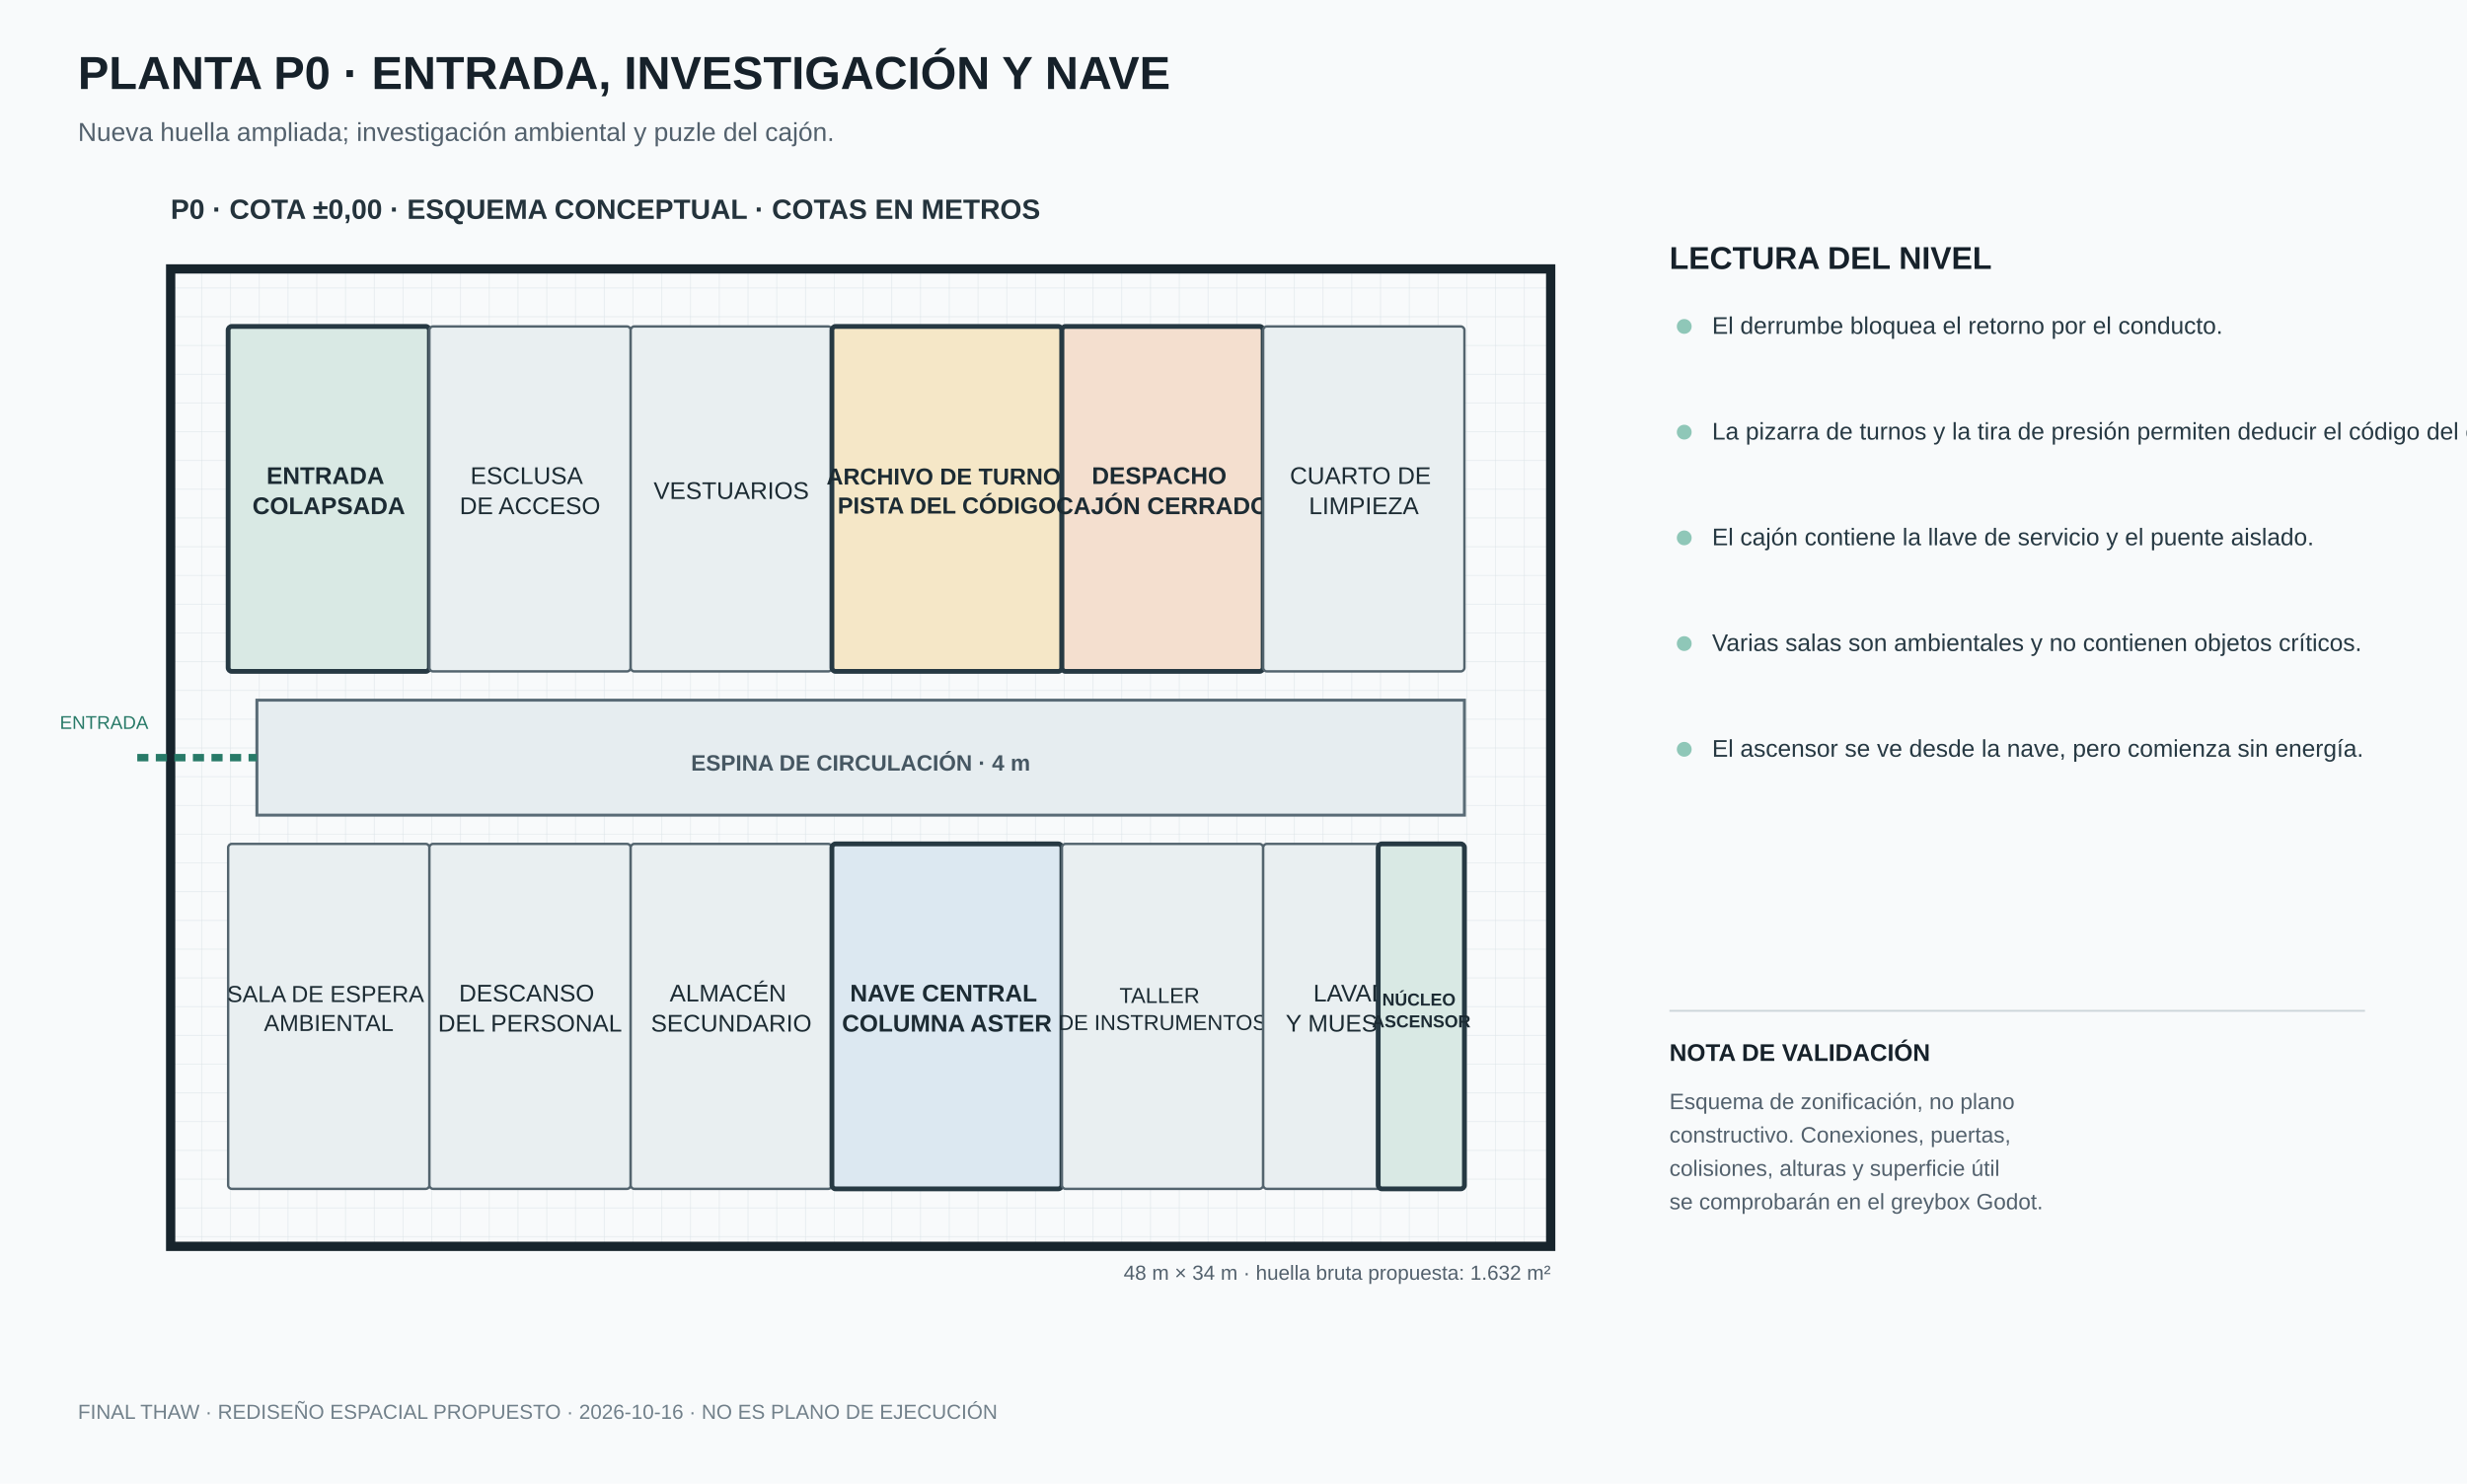
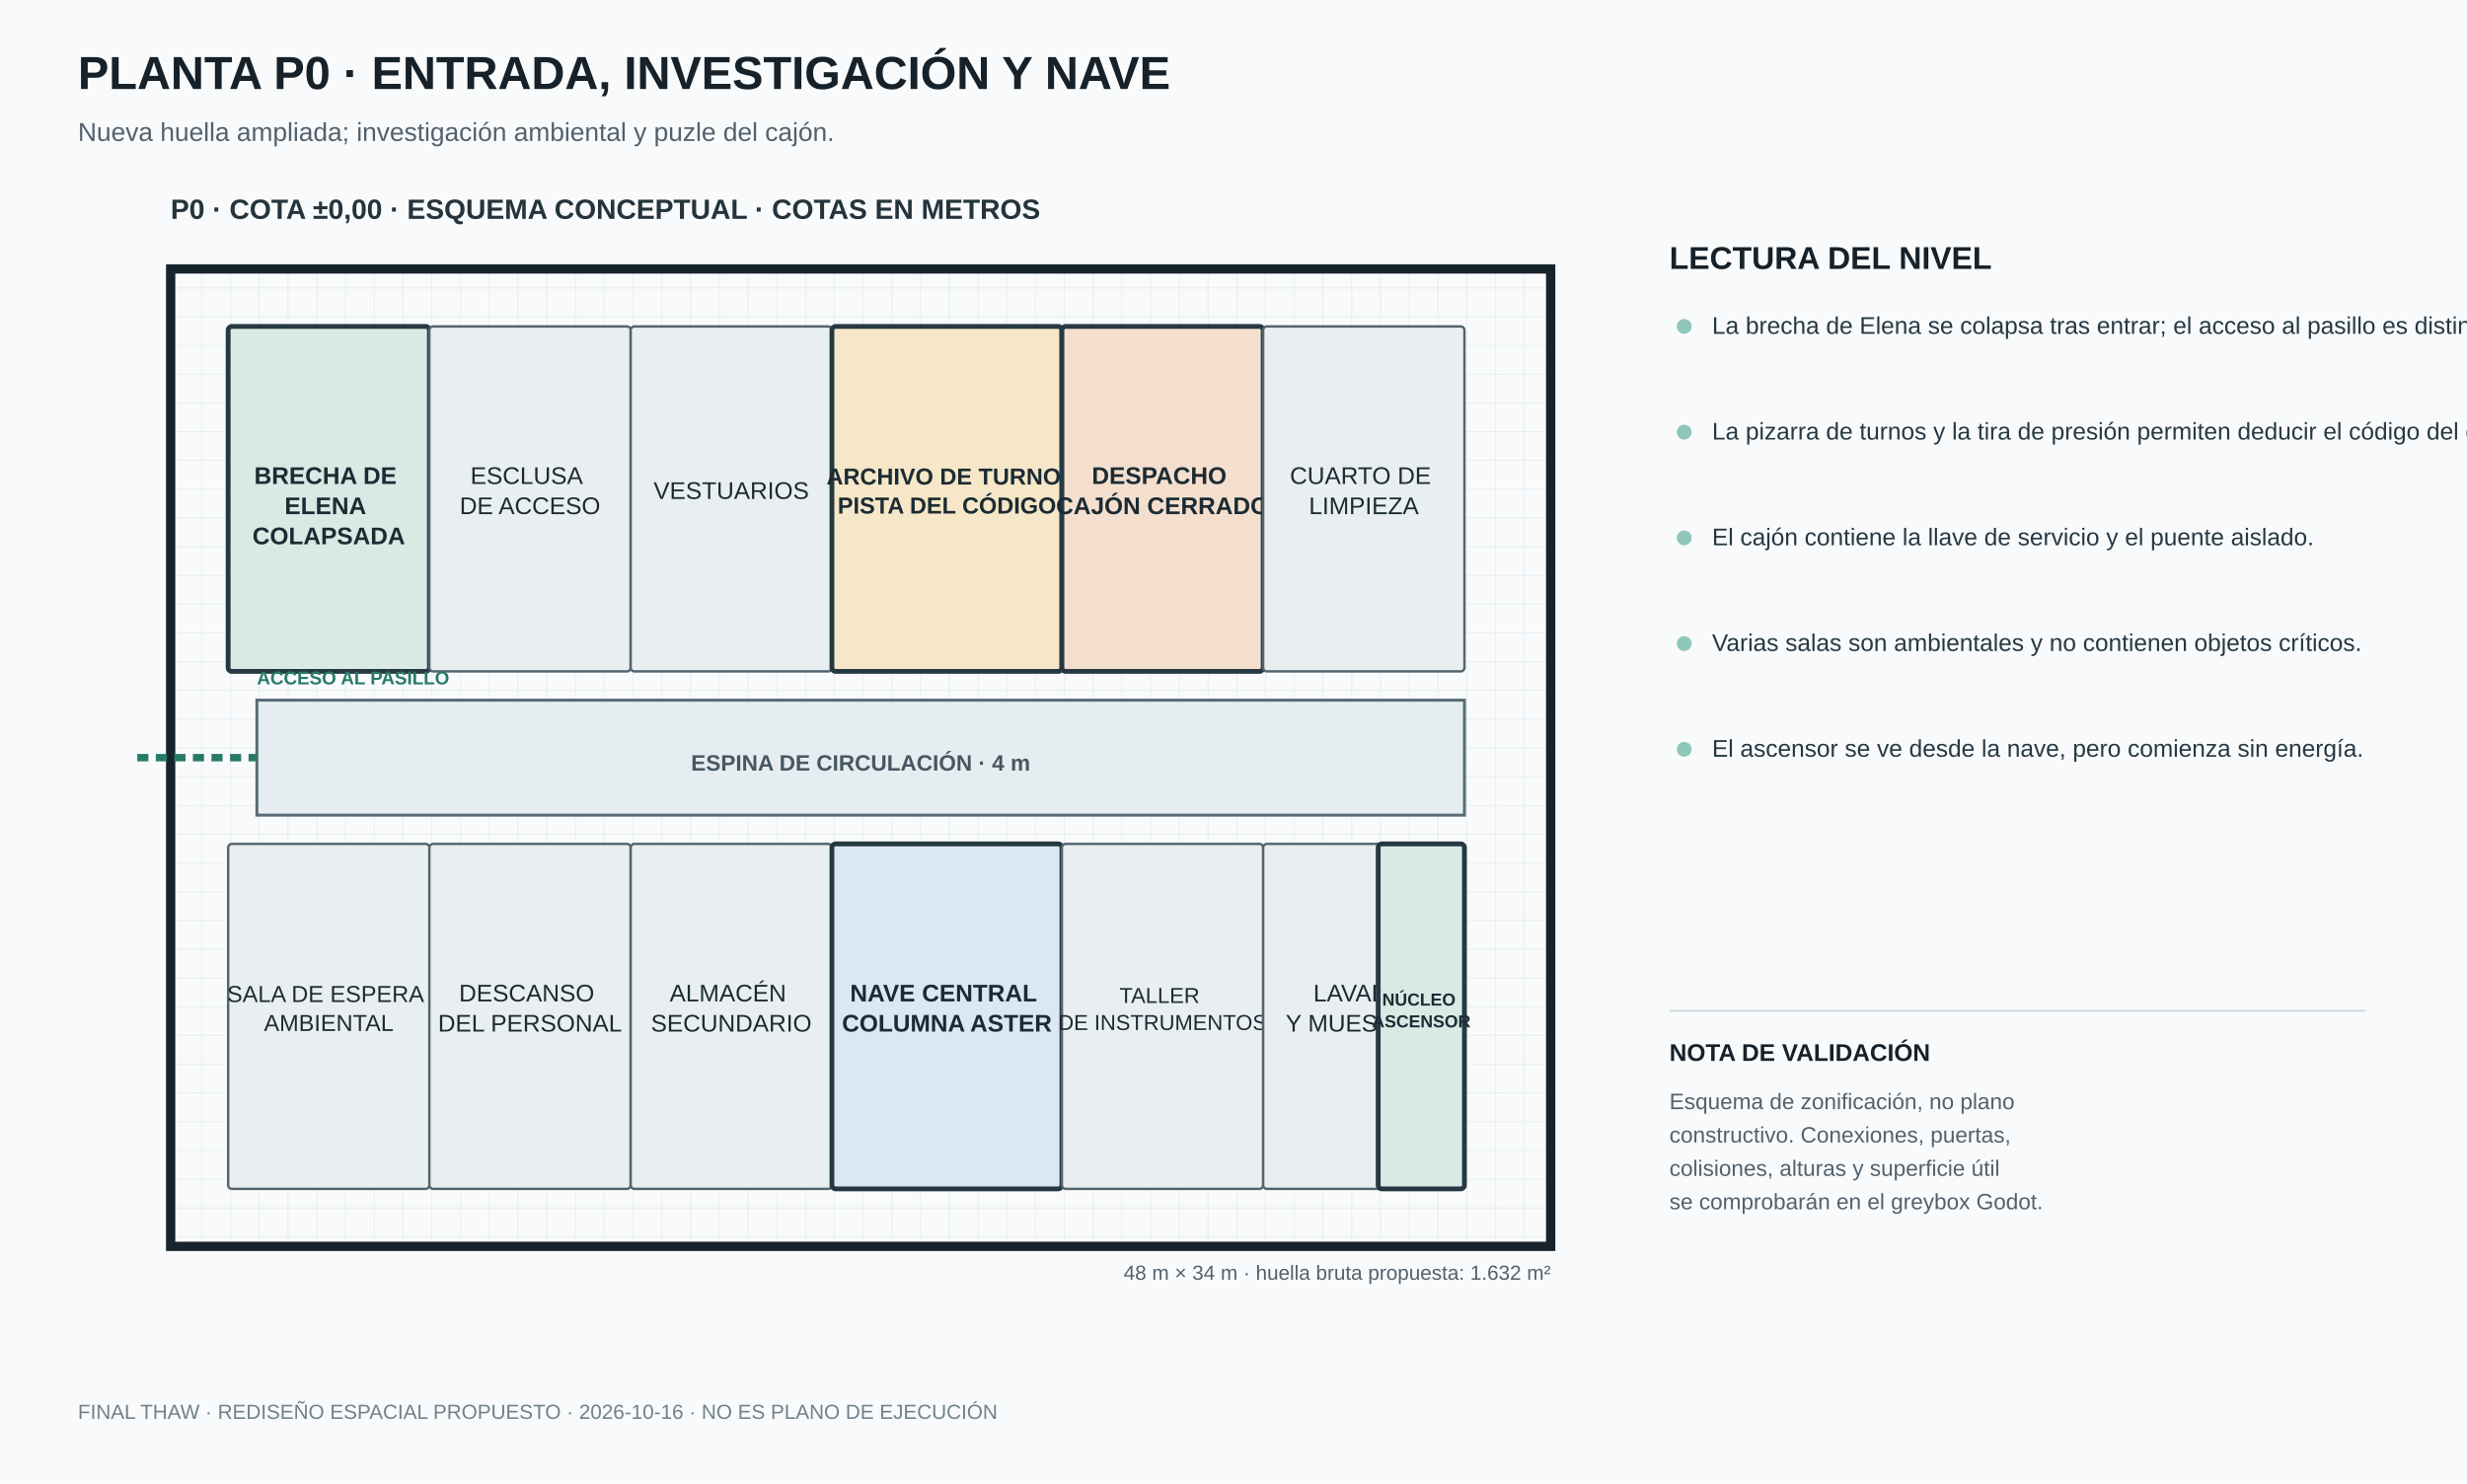
<svg xmlns="http://www.w3.org/2000/svg" viewBox="0 0 1330 800" role="img" aria-label="PLANTA P0 · ENTRADA, INVESTIGACIÓN Y NAVE">
  <defs>
    <pattern id="grid" width="15.5" height="15.5" patternUnits="userSpaceOnUse">
      <path d="M15.5 0H0V15.5" fill="none" stroke="#dce3e8" stroke-width=".55" />
    </pattern>
  </defs>
  <rect width="100%" height="100%" fill="#f8fafb" />
  <text x="42" y="48" font-family="Arial,sans-serif" font-size="25" font-weight="700" fill="#16212a">PLANTA P0 · ENTRADA, INVESTIGACIÓN Y NAVE</text>
  <text x="42" y="76" font-family="Arial,sans-serif" font-size="14" fill="#53616d">Nueva huella ampliada; investigación ambiental y puzle del cajón.</text>
  <text x="92" y="118" font-family="Arial,sans-serif" font-size="15" font-weight="700" fill="#24333c">P0 · COTA ±0,00 · ESQUEMA CONCEPTUAL · COTAS EN METROS</text>
  <rect x="92" y="145" width="744" height="527" fill="url(#grid)" stroke="#17242c" stroke-width="5" />
  <rect x="138.5" y="377.5" width="651" height="62" fill="#e6edf0" stroke="#596b76" stroke-width="1.6" />
  <text x="464" y="415.475" text-anchor="middle" font-family="Arial,sans-serif" font-size="12" font-weight="700" fill="#465762">ESPINA DE CIRCULACIÓN · 4 m</text>
  <rect x="123" y="176" width="108.5" height="186" rx="2" fill="#d9e9e4" stroke="#263943" stroke-width="2.6" />
  <text x="177.25" y="260.94" text-anchor="middle" font-family="Arial,sans-serif" font-size="13" font-weight="700" fill="#1c2b33">
-     <tspan x="177.25" dy="0">ENTRADA</tspan>
+     <tspan x="177.25" dy="0">BRECHA DE</tspan>
+     <tspan x="177.25" dy="16.25">ELENA</tspan>
    <tspan x="177.25" dy="16.25">COLAPSADA</tspan>
  </text>
  <rect x="231.5" y="176" width="108.5" height="186" rx="2" fill="#e9eff1" stroke="#53646e" stroke-width="1.3" />
  <text x="285.75" y="260.94" text-anchor="middle" font-family="Arial,sans-serif" font-size="13" font-weight="500" fill="#1c2b33">
    <tspan x="285.75" dy="0">ESCLUSA</tspan>
    <tspan x="285.75" dy="16.25">DE ACCESO</tspan>
  </text>
  <rect x="340" y="176" width="108.5" height="186" rx="2" fill="#e9eff1" stroke="#53646e" stroke-width="1.3" />
  <text x="394.25" y="269" text-anchor="middle" font-family="Arial,sans-serif" font-size="13" font-weight="500" fill="#1c2b33">
    <tspan x="394.25" dy="0">VESTUARIOS</tspan>
  </text>
  <rect x="448.5" y="176" width="124" height="186" rx="2" fill="#f5e7c7" stroke="#263943" stroke-width="2.6" />
  <text x="510.5" y="261.25" text-anchor="middle" font-family="Arial,sans-serif" font-size="12.5" font-weight="700" fill="#1c2b33">
    <tspan x="510.5" dy="0">ARCHIVO DE TURNO</tspan>
    <tspan x="510.5" dy="15.625">PISTA DEL CÓDIGO</tspan>
  </text>
  <rect x="572.5" y="176" width="108.5" height="186" rx="2" fill="#f4dfcf" stroke="#263943" stroke-width="2.6" />
  <text x="626.75" y="260.94" text-anchor="middle" font-family="Arial,sans-serif" font-size="13" font-weight="700" fill="#1c2b33">
    <tspan x="626.75" dy="0">DESPACHO</tspan>
    <tspan x="626.75" dy="16.25">CAJÓN CERRADO</tspan>
  </text>
  <rect x="681" y="176" width="108.5" height="186" rx="2" fill="#e9eff1" stroke="#53646e" stroke-width="1.3" />
  <text x="735.25" y="260.94" text-anchor="middle" font-family="Arial,sans-serif" font-size="13" font-weight="500" fill="#1c2b33">
    <tspan x="735.25" dy="0">CUARTO DE</tspan>
    <tspan x="735.25" dy="16.25">LIMPIEZA</tspan>
  </text>
  <rect x="123" y="455" width="108.5" height="186" rx="2" fill="#e9eff1" stroke="#53646e" stroke-width="1.3" />
  <text x="177.25" y="540.25" text-anchor="middle" font-family="Arial,sans-serif" font-size="12.5" font-weight="500" fill="#1c2b33">
    <tspan x="177.25" dy="0">SALA DE ESPERA</tspan>
    <tspan x="177.25" dy="15.625">AMBIENTAL</tspan>
  </text>
  <rect x="231.5" y="455" width="108.5" height="186" rx="2" fill="#e9eff1" stroke="#53646e" stroke-width="1.3" />
  <text x="285.75" y="539.94" text-anchor="middle" font-family="Arial,sans-serif" font-size="13" font-weight="500" fill="#1c2b33">
    <tspan x="285.75" dy="0">DESCANSO</tspan>
    <tspan x="285.75" dy="16.25">DEL PERSONAL</tspan>
  </text>
  <rect x="340" y="455" width="108.5" height="186" rx="2" fill="#e9eff1" stroke="#53646e" stroke-width="1.3" />
  <text x="394.25" y="539.94" text-anchor="middle" font-family="Arial,sans-serif" font-size="13" font-weight="500" fill="#1c2b33">
    <tspan x="394.25" dy="0">ALMACÉN</tspan>
    <tspan x="394.25" dy="16.25">SECUNDARIO</tspan>
  </text>
  <rect x="448.5" y="455" width="124" height="186" rx="2" fill="#dce8f1" stroke="#263943" stroke-width="2.6" />
  <text x="510.5" y="539.94" text-anchor="middle" font-family="Arial,sans-serif" font-size="13" font-weight="700" fill="#1c2b33">
    <tspan x="510.5" dy="0">NAVE CENTRAL</tspan>
    <tspan x="510.5" dy="16.25">COLUMNA ASTER</tspan>
  </text>
  <rect x="572.5" y="455" width="108.5" height="186" rx="2" fill="#e9eff1" stroke="#53646e" stroke-width="1.3" />
  <text x="626.75" y="540.767" text-anchor="middle" font-family="Arial,sans-serif" font-size="11.667" font-weight="500" fill="#1c2b33">
    <tspan x="626.75" dy="0">TALLER</tspan>
    <tspan x="626.75" dy="14.583">DE INSTRUMENTOS</tspan>
  </text>
  <rect x="681" y="455" width="108.5" height="186" rx="2" fill="#e9eff1" stroke="#53646e" stroke-width="1.3" />
  <text x="735.25" y="539.94" text-anchor="middle" font-family="Arial,sans-serif" font-size="13" font-weight="500" fill="#1c2b33">
    <tspan x="735.25" dy="0">LAVADO</tspan>
    <tspan x="735.25" dy="16.25">Y MUESTRAS</tspan>
  </text>
  <rect x="743" y="455" width="46.5" height="186" rx="2" fill="#d9e9e4" stroke="#263943" stroke-width="2.6" />
  <text x="766.25" y="542.188" text-anchor="middle" font-family="Arial,sans-serif" font-size="9.375" font-weight="700" fill="#1c2b33">
    <tspan x="766.25" dy="0">NÚCLEO</tspan>
    <tspan x="766.25" dy="11.719">ASCENSOR</tspan>
  </text>
  <path d="M74 408.5H138.5" stroke="#287a68" stroke-width="4" stroke-dasharray="6 4" />
-   <text x="80" y="393" text-anchor="end" font-family="Arial,sans-serif" font-size="10" fill="#287a68">ENTRADA</text>
+   <text x="138.5" y="369" text-anchor="start" font-family="Arial,sans-serif" font-size="10" font-weight="700" fill="#287a68">ACCESO AL PASILLO</text>
  <text x="836" y="690" text-anchor="end" font-family="Arial,sans-serif" font-size="11" fill="#53616d">48 m × 34 m · huella bruta propuesta: 1.632 m²</text>
  <text x="900" y="145" font-family="Arial,sans-serif" font-size="17" font-weight="700" fill="#16212a">LECTURA DEL NIVEL</text>
  <circle cx="908" cy="176" r="4" fill="#8fc7b8" />
-   <text x="923" y="180" font-family="Arial,sans-serif" font-size="13" fill="#273943">El derrumbe bloquea el retorno por el conducto.</text>
+   <text x="923" y="180" font-family="Arial,sans-serif" font-size="13" fill="#273943">La brecha de Elena se colapsa tras entrar; el acceso al pasillo es distinto.</text>
  <circle cx="908" cy="233" r="4" fill="#8fc7b8" />
  <text x="923" y="237" font-family="Arial,sans-serif" font-size="13" fill="#273943">La pizarra de turnos y la tira de presión permiten deducir el código del cajón.</text>
  <circle cx="908" cy="290" r="4" fill="#8fc7b8" />
  <text x="923" y="294" font-family="Arial,sans-serif" font-size="13" fill="#273943">El cajón contiene la llave de servicio y el puente aislado.</text>
  <circle cx="908" cy="347" r="4" fill="#8fc7b8" />
  <text x="923" y="351" font-family="Arial,sans-serif" font-size="13" fill="#273943">Varias salas son ambientales y no contienen objetos críticos.</text>
  <circle cx="908" cy="404" r="4" fill="#8fc7b8" />
  <text x="923" y="408" font-family="Arial,sans-serif" font-size="13" fill="#273943">El ascensor se ve desde la nave, pero comienza sin energía.</text>
  <line x1="900" y1="545" x2="1275" y2="545" stroke="#ccd5da" />
  <text x="900" y="572" font-family="Arial,sans-serif" font-size="13" font-weight="700" fill="#16212a">NOTA DE VALIDACIÓN</text>
  <text x="900" y="598" font-family="Arial,sans-serif" font-size="12" fill="#53616d">
    <tspan x="900">Esquema de zonificación, no plano</tspan>
    <tspan x="900" dy="18">constructivo. Conexiones, puertas,</tspan>
    <tspan x="900" dy="18">colisiones, alturas y superficie útil</tspan>
    <tspan x="900" dy="18">se comprobarán en el greybox Godot.</tspan>
  </text>
  <text x="42" y="765" font-family="Arial,sans-serif" font-size="11" fill="#71808a">FINAL THAW · REDISEÑO ESPACIAL PROPUESTO · 2026-10-16 · NO ES PLANO DE EJECUCIÓN</text>
</svg>
